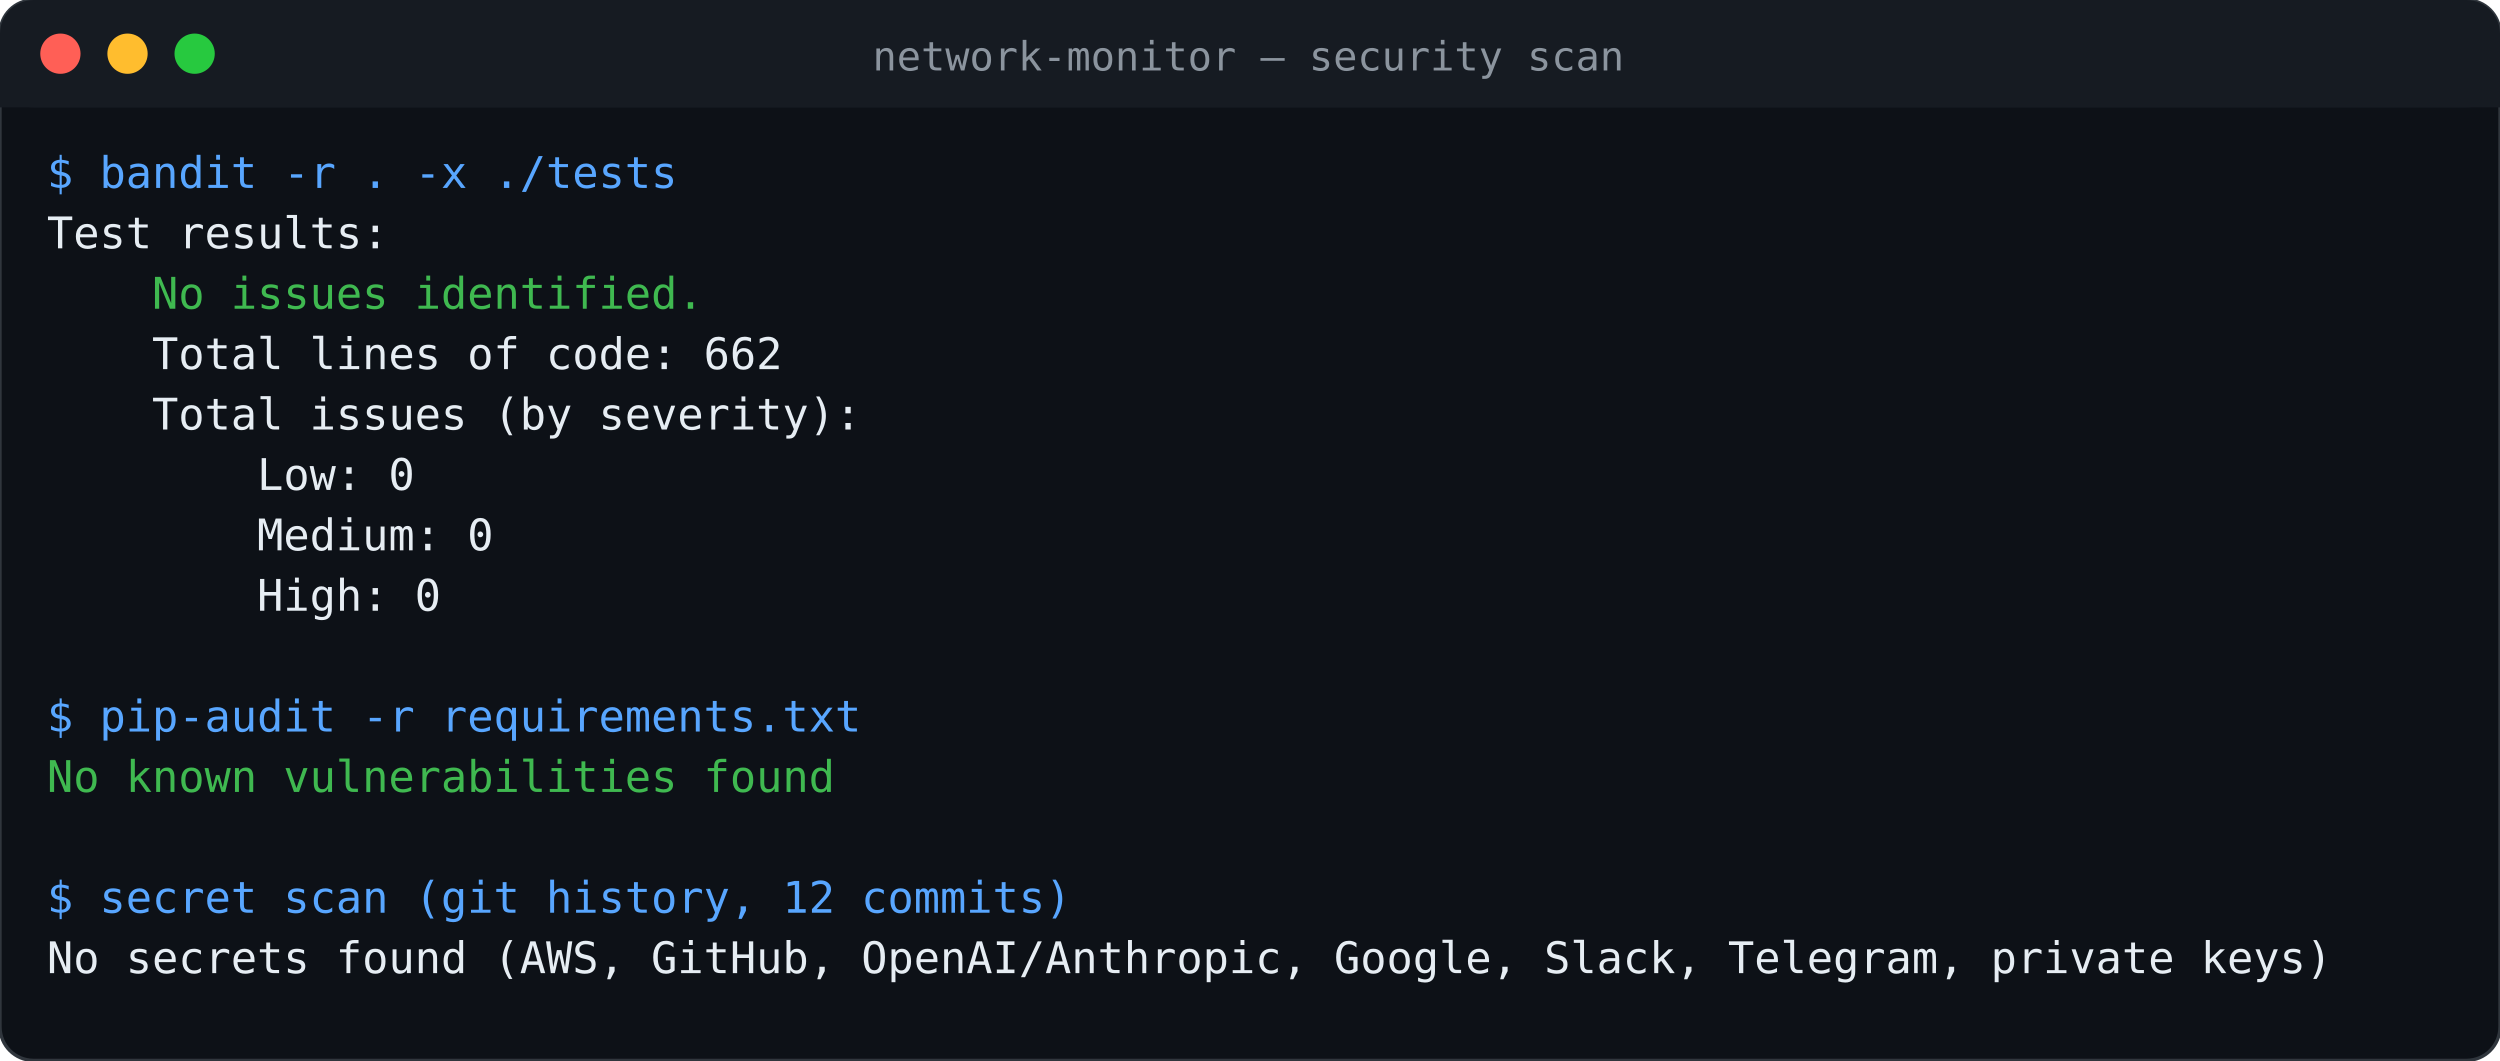
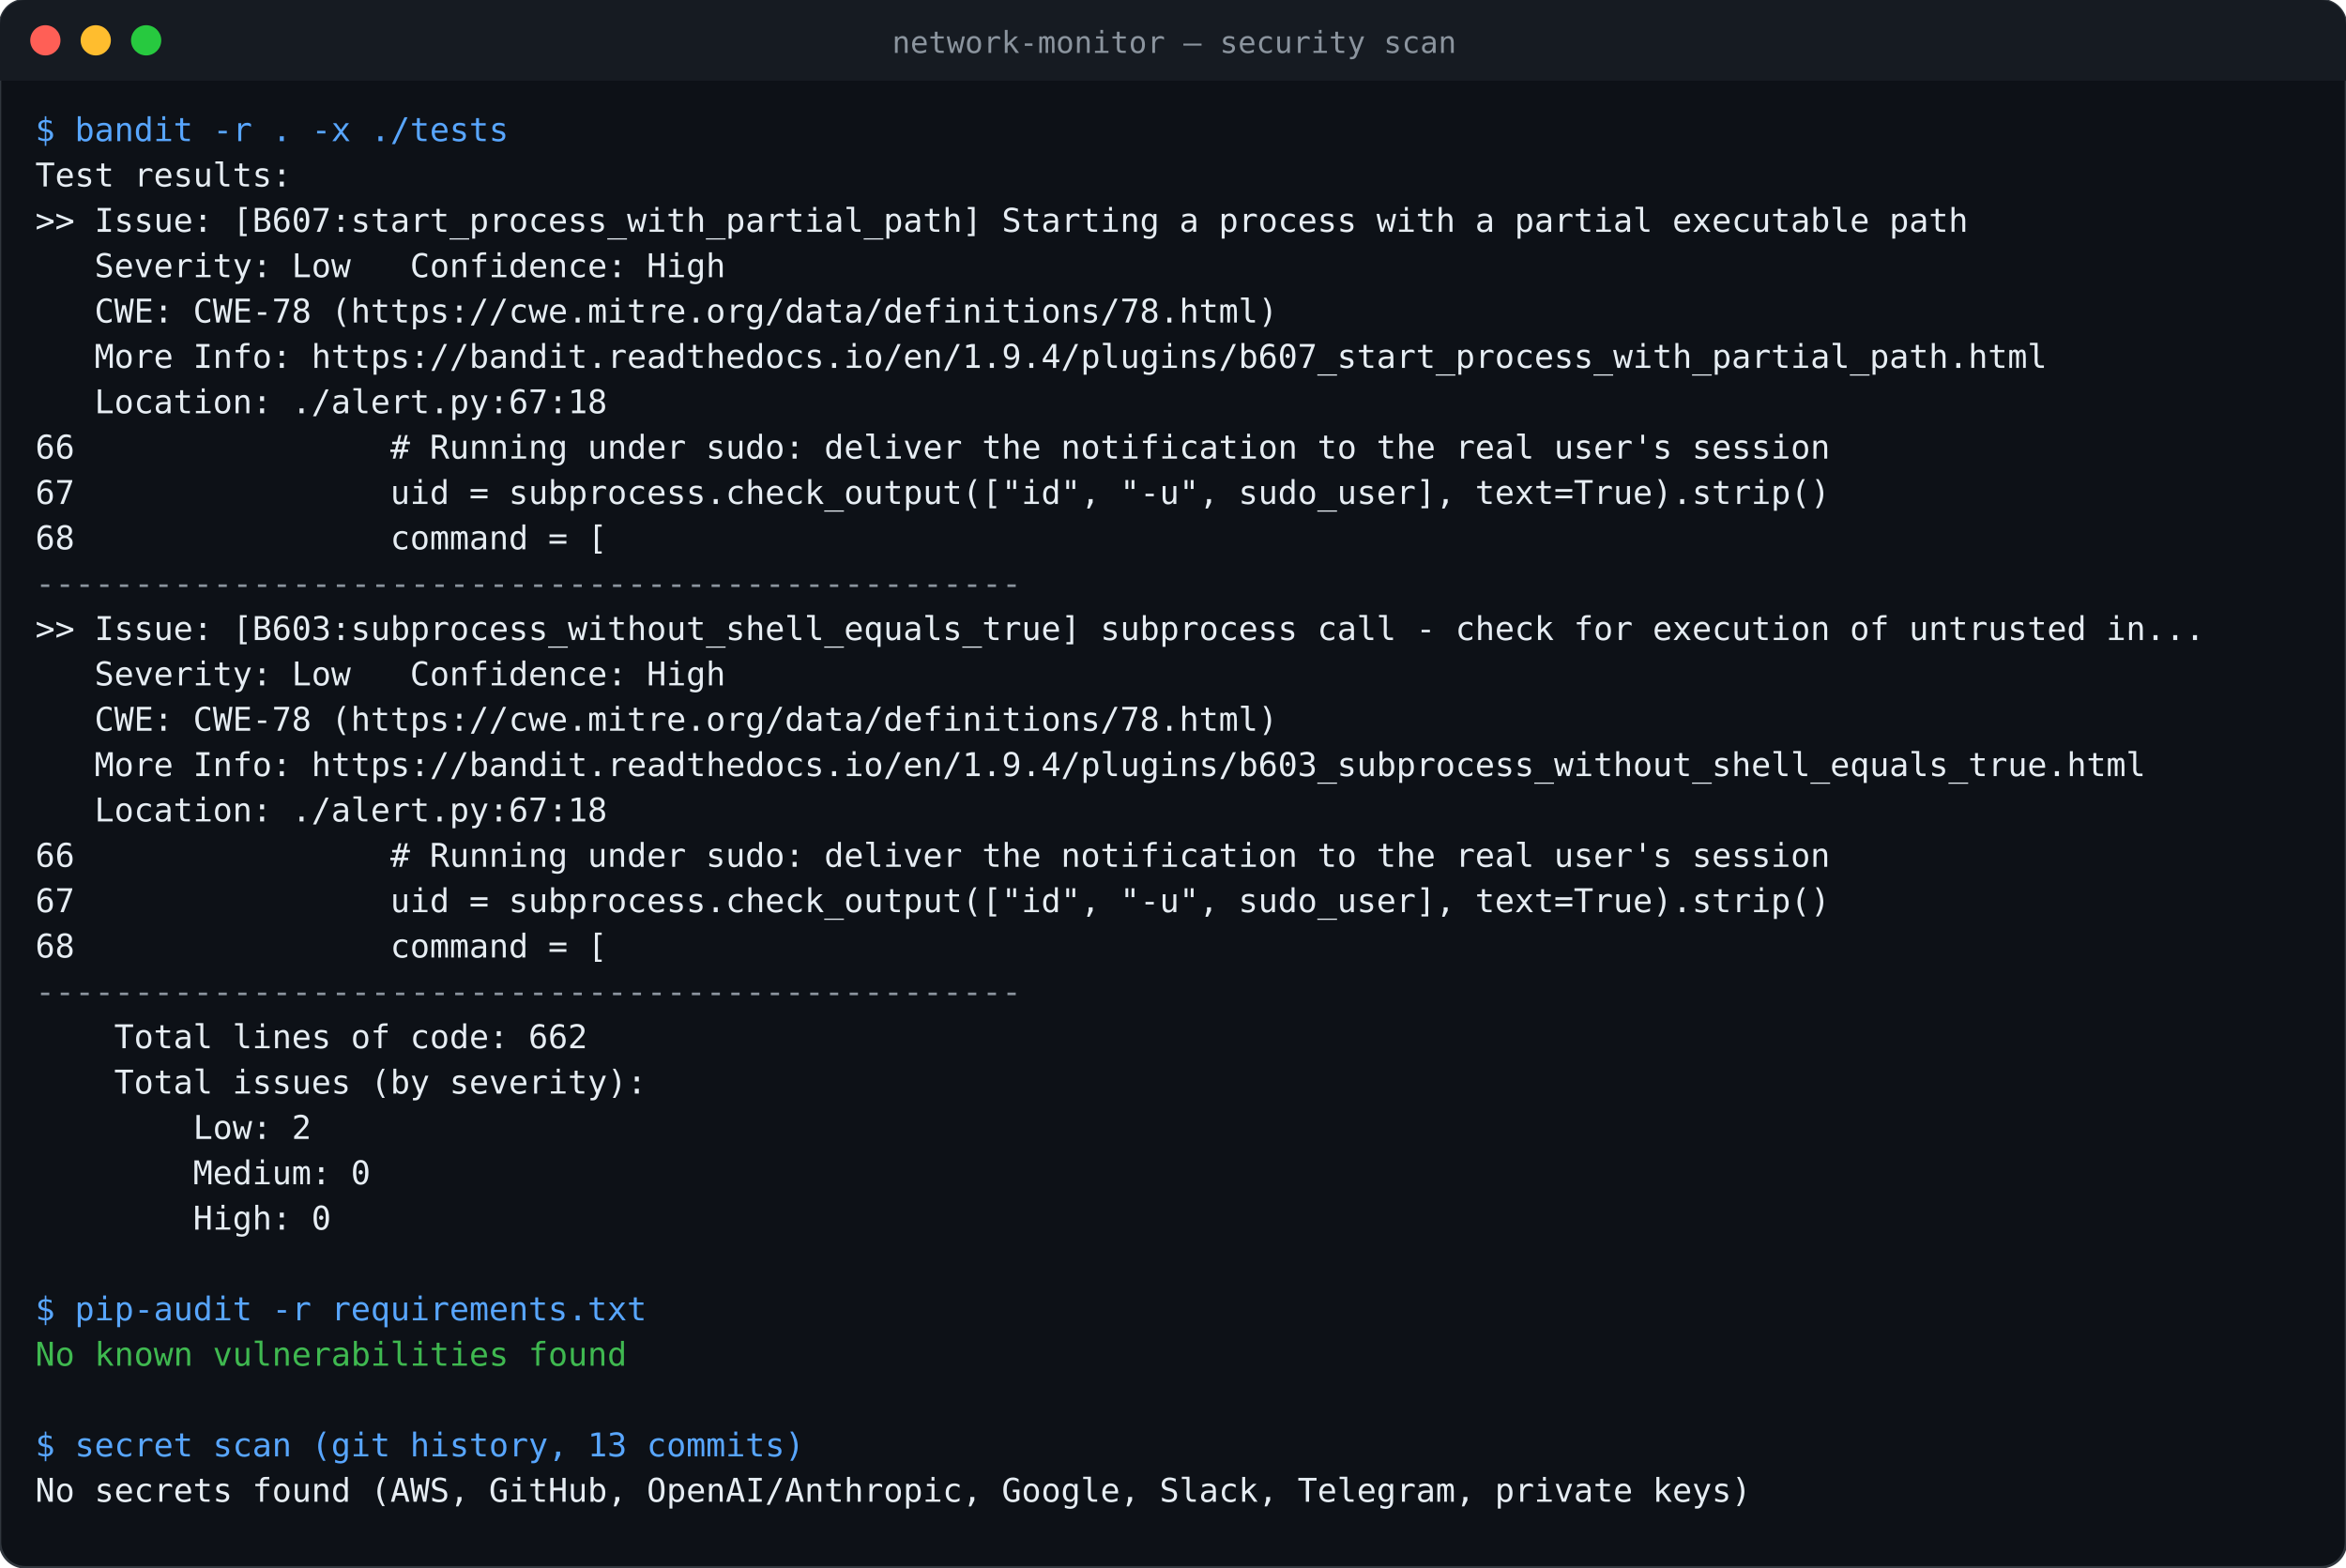
- <svg xmlns="http://www.w3.org/2000/svg" width="745" height="316" viewBox="0 0 745 316">
+ <svg xmlns="http://www.w3.org/2000/svg" width="931" height="622" viewBox="0 0 931 622">
  <rect width="100%" height="100%" rx="10" fill="#0d1117" stroke="#30363d" />
  <rect width="100%" height="32" rx="10" fill="#161b22" />
  <rect y="22" width="100%" height="10" fill="#161b22" />
  <circle cx="18" cy="16" r="6" fill="#ff5f56" />
  <circle cx="38" cy="16" r="6" fill="#ffbd2e" />
  <circle cx="58" cy="16" r="6" fill="#27c93f" />
-   <text x="372" y="21" fill="#8b949e" font-family="ui-monospace,SFMono-Regular,Menlo,Consolas,monospace" font-size="12" text-anchor="middle">network-monitor — security scan</text>
+   <text x="466" y="21" fill="#8b949e" font-family="ui-monospace,SFMono-Regular,Menlo,Consolas,monospace" font-size="12" text-anchor="middle">network-monitor — security scan</text>
  <g font-family="ui-monospace,SFMono-Regular,Menlo,Consolas,monospace" font-size="13" xml:space="preserve">
    <text x="14" y="56" fill="#58a6ff">$ bandit -r . -x ./tests</text>
    <text x="14" y="74" fill="#e6edf3">Test results:</text>
-     <text x="14" y="92" fill="#3fb950">    No issues identified.</text>
-     <text x="14" y="110" fill="#e6edf3">    Total lines of code: 662</text>
-     <text x="14" y="128" fill="#e6edf3">    Total issues (by severity):</text>
-     <text x="14" y="146" fill="#e6edf3">        Low: 0</text>
-     <text x="14" y="164" fill="#e6edf3">        Medium: 0</text>
-     <text x="14" y="182" fill="#e6edf3">        High: 0</text>
-     <text x="14" y="200" fill="#e6edf3" />
-     <text x="14" y="218" fill="#58a6ff">$ pip-audit -r requirements.txt</text>
-     <text x="14" y="236" fill="#3fb950">No known vulnerabilities found</text>
-     <text x="14" y="254" fill="#e6edf3" />
-     <text x="14" y="272" fill="#58a6ff">$ secret scan (git history, 12 commits)</text>
-     <text x="14" y="290" fill="#e6edf3">No secrets found (AWS, GitHub, OpenAI/Anthropic, Google, Slack, Telegram, private keys)</text>
+     <text x="14" y="92" fill="#e6edf3">&gt;&gt; Issue: [B607:start_process_with_partial_path] Starting a process with a partial executable path</text>
+     <text x="14" y="110" fill="#e6edf3">   Severity: Low   Confidence: High</text>
+     <text x="14" y="128" fill="#e6edf3">   CWE: CWE-78 (https://cwe.mitre.org/data/definitions/78.html)</text>
+     <text x="14" y="146" fill="#e6edf3">   More Info: https://bandit.readthedocs.io/en/1.9.4/plugins/b607_start_process_with_partial_path.html</text>
+     <text x="14" y="164" fill="#e6edf3">   Location: ./alert.py:67:18</text>
+     <text x="14" y="182" fill="#e6edf3">66                # Running under sudo: deliver the notification to the real user's session</text>
+     <text x="14" y="200" fill="#e6edf3">67                uid = subprocess.check_output(["id", "-u", sudo_user], text=True).strip()</text>
+     <text x="14" y="218" fill="#e6edf3">68                command = [</text>
+     <text x="14" y="236" fill="#8b949e">--------------------------------------------------</text>
+     <text x="14" y="254" fill="#e6edf3">&gt;&gt; Issue: [B603:subprocess_without_shell_equals_true] subprocess call - check for execution of untrusted in...</text>
+     <text x="14" y="272" fill="#e6edf3">   Severity: Low   Confidence: High</text>
+     <text x="14" y="290" fill="#e6edf3">   CWE: CWE-78 (https://cwe.mitre.org/data/definitions/78.html)</text>
+     <text x="14" y="308" fill="#e6edf3">   More Info: https://bandit.readthedocs.io/en/1.9.4/plugins/b603_subprocess_without_shell_equals_true.html</text>
+     <text x="14" y="326" fill="#e6edf3">   Location: ./alert.py:67:18</text>
+     <text x="14" y="344" fill="#e6edf3">66                # Running under sudo: deliver the notification to the real user's session</text>
+     <text x="14" y="362" fill="#e6edf3">67                uid = subprocess.check_output(["id", "-u", sudo_user], text=True).strip()</text>
+     <text x="14" y="380" fill="#e6edf3">68                command = [</text>
+     <text x="14" y="398" fill="#8b949e">--------------------------------------------------</text>
+     <text x="14" y="416" fill="#e6edf3">    Total lines of code: 662</text>
+     <text x="14" y="434" fill="#e6edf3">    Total issues (by severity):</text>
+     <text x="14" y="452" fill="#e6edf3">        Low: 2</text>
+     <text x="14" y="470" fill="#e6edf3">        Medium: 0</text>
+     <text x="14" y="488" fill="#e6edf3">        High: 0</text>
+     <text x="14" y="506" fill="#e6edf3" />
+     <text x="14" y="524" fill="#58a6ff">$ pip-audit -r requirements.txt</text>
+     <text x="14" y="542" fill="#3fb950">No known vulnerabilities found</text>
+     <text x="14" y="560" fill="#e6edf3" />
+     <text x="14" y="578" fill="#58a6ff">$ secret scan (git history, 13 commits)</text>
+     <text x="14" y="596" fill="#e6edf3">No secrets found (AWS, GitHub, OpenAI/Anthropic, Google, Slack, Telegram, private keys)</text>
  </g>
</svg>
